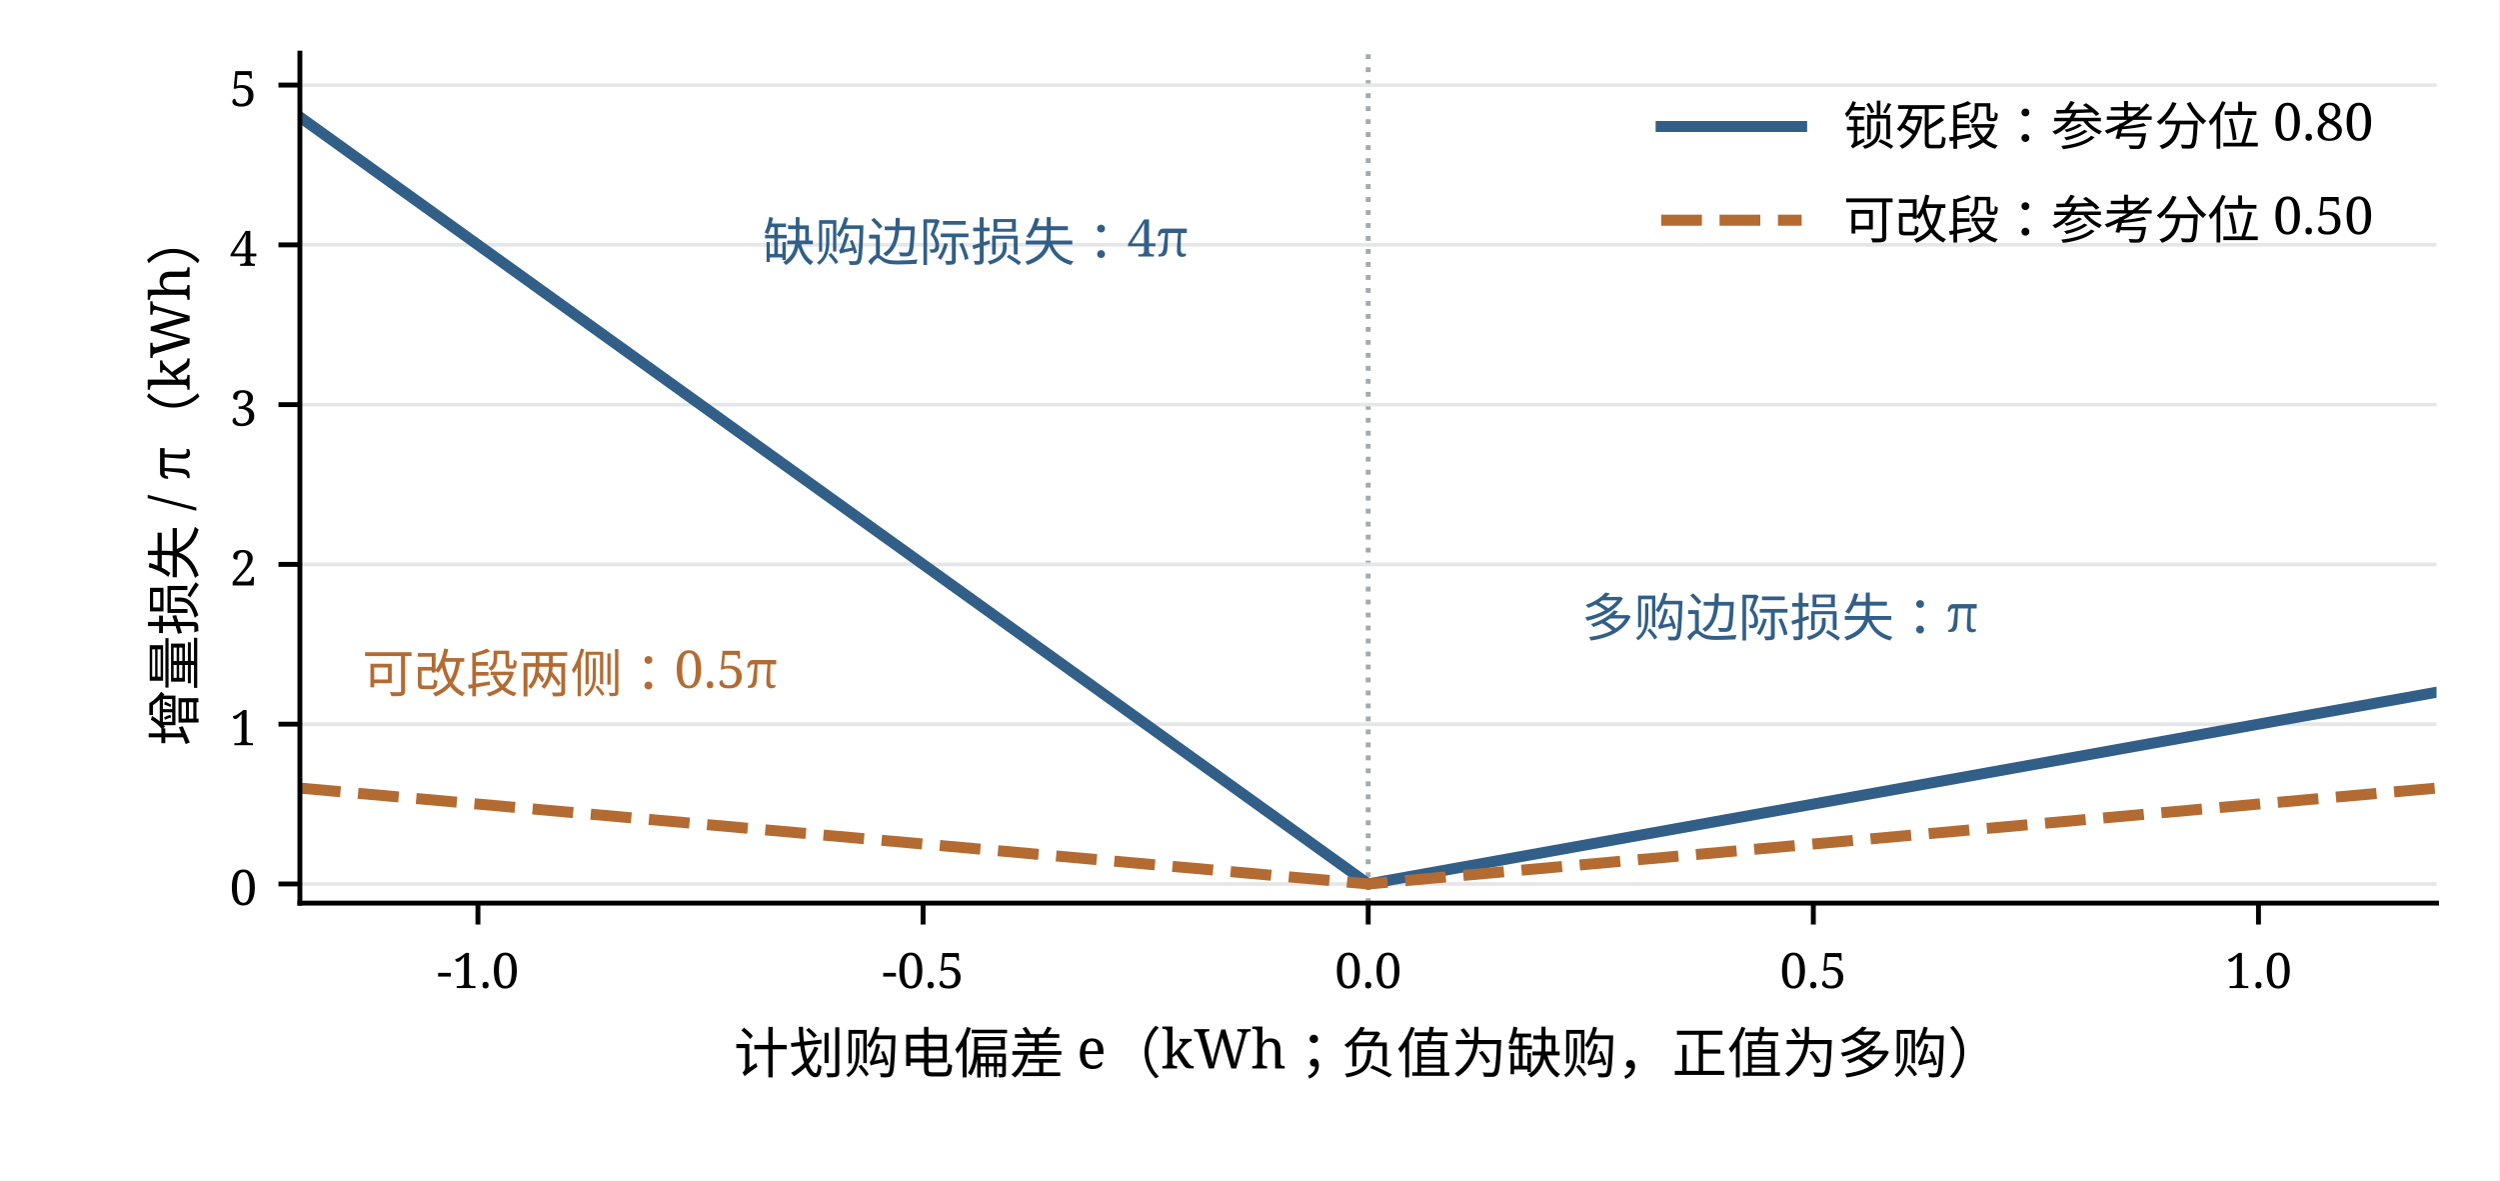
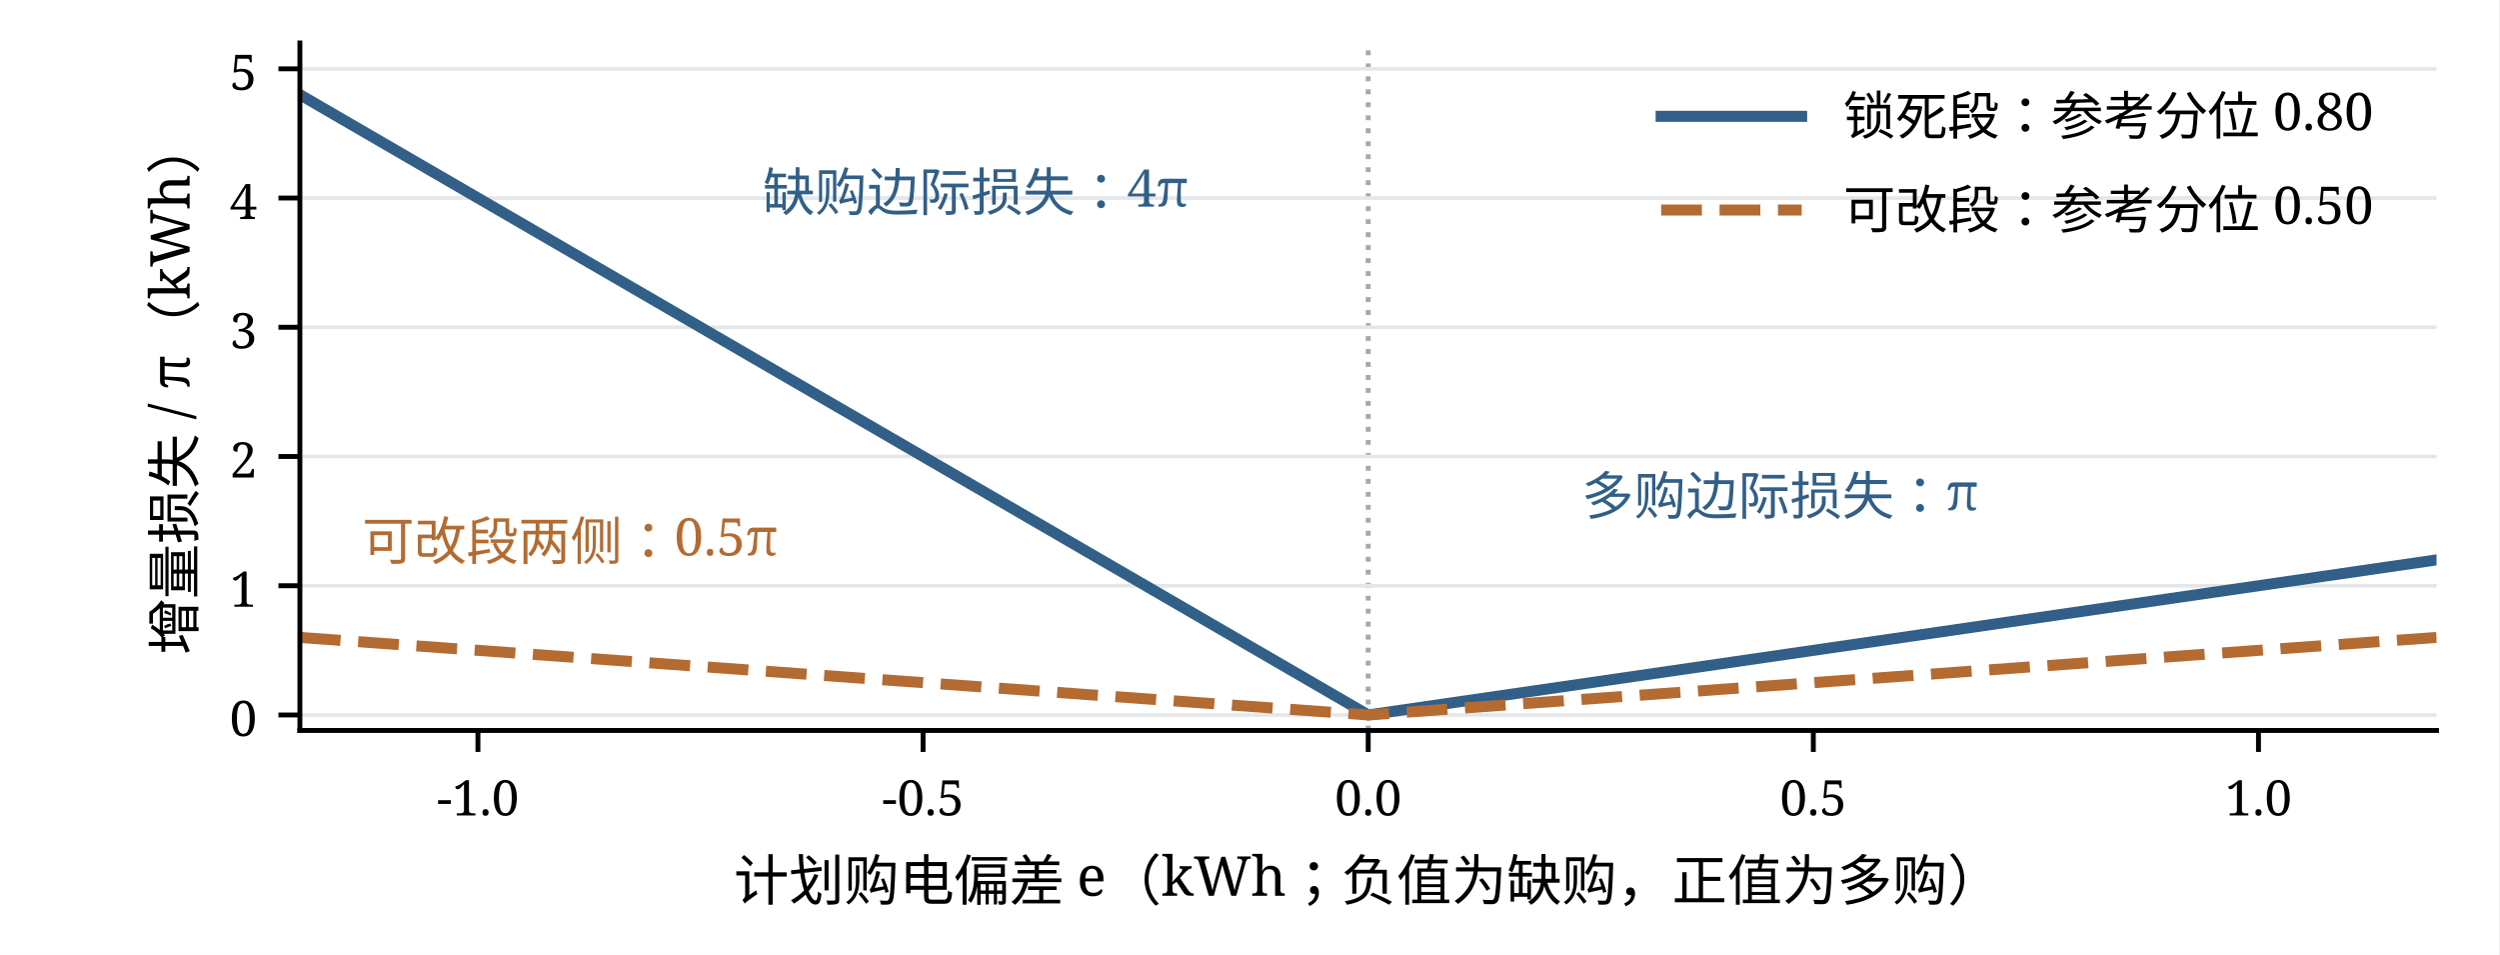
- <svg xmlns="http://www.w3.org/2000/svg" xmlns:xlink="http://www.w3.org/1999/xlink" width="408.189pt" height="192.756pt" viewBox="0 0 408.189 192.756" version="1.1">
+ <svg xmlns="http://www.w3.org/2000/svg" xmlns:xlink="http://www.w3.org/1999/xlink" width="408.189pt" height="155.906pt" viewBox="0 0 408.189 155.906" version="1.1">
  <defs>
    <style type="text/css">*{stroke-linejoin: round; stroke-linecap: butt}</style>
  </defs>
  <g id="figure_1">
    <g id="patch_1">
-       <path d="M 0 192.756 L 408.189 192.756 L 408.189 0 L 0 0 z " style="fill: #ffffff" />
+       <path d="M 0 155.906 L 408.189 155.906 L 408.189 0 L 0 0 z " style="fill: #ffffff" />
    </g>
    <g id="axes_1">
      <g id="patch_2">
-         <path d="M 48.983 147.458 L 397.984 147.458 L 397.984 8.674 L 48.983 8.674 z " style="fill: #ffffff" />
+         <path d="M 48.983 119.268 L 397.984 119.268 L 397.984 7.016 L 48.983 7.016 z " style="fill: #ffffff" />
      </g>
      <g id="line2d_1">
-         <path d="M 223.483 147.458 L 223.483 8.674 " clip-path="url(#p571a57b9d1)" style="fill: none; stroke-dasharray: 0.8,1.32; stroke-dashoffset: 0; stroke: #a4a9ae; stroke-width: 0.8" />
+         <path d="M 223.483 119.268 L 223.483 7.016 " clip-path="url(#pc586e5cf0c)" style="fill: none; stroke-dasharray: 0.8,1.32; stroke-dashoffset: 0; stroke: #a4a9ae; stroke-width: 0.8" />
      </g>
      <g id="matplotlib.axis_1">
        <g id="xtick_1">
          <g id="line2d_2">
            <defs>
-               <path id="mcbaacdff70" d="M 0 0 L 0 3.5 " style="stroke: #000000; stroke-width: 0.8" />
+               <path id="m7cf6cec43a" d="M 0 0 L 0 3.5 " style="stroke: #000000; stroke-width: 0.8" />
            </defs>
            <g>
-               <use xlink:href="#mcbaacdff70" x="78.066" y="147.458" style="stroke: #000000; stroke-width: 0.8" />
+               <use xlink:href="#m7cf6cec43a" x="78.066" y="119.268" style="stroke: #000000; stroke-width: 0.8" />
            </g>
          </g>
          <g id="text_1">
-             <text style="font-size: 8px; font-family: 'SimSun'; text-anchor: middle" x="78.066" y="161.333" transform="rotate(-0 78.06614 161.3333)">-1.0</text>
+             <text style="font-size: 8px; font-family: 'SimSun'; text-anchor: middle" x="78.066" y="133.143" transform="rotate(-0 78.06614 133.1427)">-1.0</text>
          </g>
        </g>
        <g id="xtick_2">
          <g id="line2d_3">
            <g>
-               <use xlink:href="#mcbaacdff70" x="150.775" y="147.458" style="stroke: #000000; stroke-width: 0.8" />
+               <use xlink:href="#m7cf6cec43a" x="150.775" y="119.268" style="stroke: #000000; stroke-width: 0.8" />
            </g>
          </g>
          <g id="text_2">
-             <text style="font-size: 8px; font-family: 'SimSun'; text-anchor: middle" x="150.775" y="161.333" transform="rotate(-0 150.7748 161.3333)">-0.5</text>
+             <text style="font-size: 8px; font-family: 'SimSun'; text-anchor: middle" x="150.775" y="133.143" transform="rotate(-0 150.7748 133.1427)">-0.5</text>
          </g>
        </g>
        <g id="xtick_3">
          <g id="line2d_4">
            <g>
-               <use xlink:href="#mcbaacdff70" x="223.483" y="147.458" style="stroke: #000000; stroke-width: 0.8" />
+               <use xlink:href="#m7cf6cec43a" x="223.483" y="119.268" style="stroke: #000000; stroke-width: 0.8" />
            </g>
          </g>
          <g id="text_3">
-             <text style="font-size: 8px; font-family: 'SimSun'; text-anchor: middle" x="223.483" y="161.333" transform="rotate(-0 223.4835 161.3333)">0.0</text>
+             <text style="font-size: 8px; font-family: 'SimSun'; text-anchor: middle" x="223.483" y="133.143" transform="rotate(-0 223.4835 133.1427)">0.0</text>
          </g>
        </g>
        <g id="xtick_4">
          <g id="line2d_5">
            <g>
-               <use xlink:href="#mcbaacdff70" x="296.192" y="147.458" style="stroke: #000000; stroke-width: 0.8" />
+               <use xlink:href="#m7cf6cec43a" x="296.192" y="119.268" style="stroke: #000000; stroke-width: 0.8" />
            </g>
          </g>
          <g id="text_4">
-             <text style="font-size: 8px; font-family: 'SimSun'; text-anchor: middle" x="296.192" y="161.333" transform="rotate(-0 296.1921 161.3333)">0.5</text>
+             <text style="font-size: 8px; font-family: 'SimSun'; text-anchor: middle" x="296.192" y="133.143" transform="rotate(-0 296.1921 133.1427)">0.5</text>
          </g>
        </g>
        <g id="xtick_5">
          <g id="line2d_6">
            <g>
-               <use xlink:href="#mcbaacdff70" x="368.901" y="147.458" style="stroke: #000000; stroke-width: 0.8" />
+               <use xlink:href="#m7cf6cec43a" x="368.901" y="119.268" style="stroke: #000000; stroke-width: 0.8" />
            </g>
          </g>
          <g id="text_5">
-             <text style="font-size: 8px; font-family: 'SimSun'; text-anchor: middle" x="368.901" y="161.333" transform="rotate(-0 368.9008 161.3333)">1.0</text>
+             <text style="font-size: 8px; font-family: 'SimSun'; text-anchor: middle" x="368.901" y="133.143" transform="rotate(-0 368.9008 133.1427)">1.0</text>
          </g>
        </g>
        <g id="text_6">
-           <text style="font-size: 9px; font-family: 'SimSun'; text-anchor: middle" x="223.483" y="175.193" transform="rotate(-0 223.4835 175.1926)">计划购电偏差 e（kWh；负值为缺购，正值为多购）</text>
+           <text style="font-size: 9px; font-family: 'SimSun'; text-anchor: middle" x="223.483" y="147.002" transform="rotate(-0 223.4835 147.0021)">计划购电偏差 e（kWh；负值为缺购，正值为多购）</text>
        </g>
      </g>
      <g id="matplotlib.axis_2">
        <g id="ytick_1">
          <g id="line2d_7">
-             <path d="M 48.983 144.328 L 397.984 144.328 " clip-path="url(#p571a57b9d1)" style="fill: none; stroke: #e4e6e8; stroke-width: 0.6; stroke-linecap: square" />
+             <path d="M 48.983 116.736 L 397.984 116.736 " clip-path="url(#pc586e5cf0c)" style="fill: none; stroke: #e4e6e8; stroke-width: 0.6; stroke-linecap: square" />
          </g>
          <g id="line2d_8">
            <defs>
-               <path id="ma3f585dccc" d="M 0 0 L -3.5 0 " style="stroke: #000000; stroke-width: 0.8" />
+               <path id="m416ffa2390" d="M 0 0 L -3.5 0 " style="stroke: #000000; stroke-width: 0.8" />
            </defs>
            <g>
-               <use xlink:href="#ma3f585dccc" x="48.983" y="144.328" style="stroke: #000000; stroke-width: 0.8" />
+               <use xlink:href="#m416ffa2390" x="48.983" y="116.736" style="stroke: #000000; stroke-width: 0.8" />
            </g>
          </g>
          <g id="text_7">
-             <text style="font-size: 8px; font-family: 'SimSun'; text-anchor: end" x="41.983" y="147.765" transform="rotate(-0 41.98268 147.7653)">0</text>
+             <text style="font-size: 8px; font-family: 'SimSun'; text-anchor: end" x="41.983" y="120.173" transform="rotate(-0 41.98268 120.1732)">0</text>
          </g>
        </g>
        <g id="ytick_2">
          <g id="line2d_9">
-             <path d="M 48.983 118.241 L 397.984 118.241 " clip-path="url(#p571a57b9d1)" style="fill: none; stroke: #e4e6e8; stroke-width: 0.6; stroke-linecap: square" />
+             <path d="M 48.983 95.636 L 397.984 95.636 " clip-path="url(#pc586e5cf0c)" style="fill: none; stroke: #e4e6e8; stroke-width: 0.6; stroke-linecap: square" />
          </g>
          <g id="line2d_10">
            <g>
-               <use xlink:href="#ma3f585dccc" x="48.983" y="118.241" style="stroke: #000000; stroke-width: 0.8" />
+               <use xlink:href="#m416ffa2390" x="48.983" y="95.636" style="stroke: #000000; stroke-width: 0.8" />
            </g>
          </g>
          <g id="text_8">
-             <text style="font-size: 8px; font-family: 'SimSun'; text-anchor: end" x="41.983" y="121.678" transform="rotate(-0 41.98268 121.678)">1</text>
+             <text style="font-size: 8px; font-family: 'SimSun'; text-anchor: end" x="41.983" y="99.073" transform="rotate(-0 41.98268 99.07322)">1</text>
          </g>
        </g>
        <g id="ytick_3">
          <g id="line2d_11">
-             <path d="M 48.983 92.153 L 397.984 92.153 " clip-path="url(#p571a57b9d1)" style="fill: none; stroke: #e4e6e8; stroke-width: 0.6; stroke-linecap: square" />
+             <path d="M 48.983 74.536 L 397.984 74.536 " clip-path="url(#pc586e5cf0c)" style="fill: none; stroke: #e4e6e8; stroke-width: 0.6; stroke-linecap: square" />
          </g>
          <g id="line2d_12">
            <g>
-               <use xlink:href="#ma3f585dccc" x="48.983" y="92.153" style="stroke: #000000; stroke-width: 0.8" />
+               <use xlink:href="#m416ffa2390" x="48.983" y="74.536" style="stroke: #000000; stroke-width: 0.8" />
            </g>
          </g>
          <g id="text_9">
-             <text style="font-size: 8px; font-family: 'SimSun'; text-anchor: end" x="41.983" y="95.591" transform="rotate(-0 41.98268 95.59077)">2</text>
+             <text style="font-size: 8px; font-family: 'SimSun'; text-anchor: end" x="41.983" y="77.973" transform="rotate(-0 41.98268 77.97323)">2</text>
          </g>
        </g>
        <g id="ytick_4">
          <g id="line2d_13">
-             <path d="M 48.983 66.066 L 397.984 66.066 " clip-path="url(#p571a57b9d1)" style="fill: none; stroke: #e4e6e8; stroke-width: 0.6; stroke-linecap: square" />
+             <path d="M 48.983 53.436 L 397.984 53.436 " clip-path="url(#pc586e5cf0c)" style="fill: none; stroke: #e4e6e8; stroke-width: 0.6; stroke-linecap: square" />
          </g>
          <g id="line2d_14">
            <g>
-               <use xlink:href="#ma3f585dccc" x="48.983" y="66.066" style="stroke: #000000; stroke-width: 0.8" />
+               <use xlink:href="#m416ffa2390" x="48.983" y="53.436" style="stroke: #000000; stroke-width: 0.8" />
            </g>
          </g>
          <g id="text_10">
-             <text style="font-size: 8px; font-family: 'SimSun'; text-anchor: end" x="41.983" y="69.504" transform="rotate(-0 41.98268 69.5035)">3</text>
+             <text style="font-size: 8px; font-family: 'SimSun'; text-anchor: end" x="41.983" y="56.873" transform="rotate(-0 41.98268 56.87324)">3</text>
          </g>
        </g>
        <g id="ytick_5">
          <g id="line2d_15">
-             <path d="M 48.983 39.979 L 397.984 39.979 " clip-path="url(#p571a57b9d1)" style="fill: none; stroke: #e4e6e8; stroke-width: 0.6; stroke-linecap: square" />
+             <path d="M 48.983 32.336 L 397.984 32.336 " clip-path="url(#pc586e5cf0c)" style="fill: none; stroke: #e4e6e8; stroke-width: 0.6; stroke-linecap: square" />
          </g>
          <g id="line2d_16">
            <g>
-               <use xlink:href="#ma3f585dccc" x="48.983" y="39.979" style="stroke: #000000; stroke-width: 0.8" />
+               <use xlink:href="#m416ffa2390" x="48.983" y="32.336" style="stroke: #000000; stroke-width: 0.8" />
            </g>
          </g>
          <g id="text_11">
-             <text style="font-size: 8px; font-family: 'SimSun'; text-anchor: end" x="41.983" y="43.416" transform="rotate(-0 41.98268 43.41623)">4</text>
+             <text style="font-size: 8px; font-family: 'SimSun'; text-anchor: end" x="41.983" y="35.773" transform="rotate(-0 41.98268 35.77324)">4</text>
          </g>
        </g>
        <g id="ytick_6">
          <g id="line2d_17">
-             <path d="M 48.983 13.891 L 397.984 13.891 " clip-path="url(#p571a57b9d1)" style="fill: none; stroke: #e4e6e8; stroke-width: 0.6; stroke-linecap: square" />
+             <path d="M 48.983 11.236 L 397.984 11.236 " clip-path="url(#pc586e5cf0c)" style="fill: none; stroke: #e4e6e8; stroke-width: 0.6; stroke-linecap: square" />
          </g>
          <g id="line2d_18">
            <g>
-               <use xlink:href="#ma3f585dccc" x="48.983" y="13.891" style="stroke: #000000; stroke-width: 0.8" />
+               <use xlink:href="#m416ffa2390" x="48.983" y="11.236" style="stroke: #000000; stroke-width: 0.8" />
            </g>
          </g>
          <g id="text_12">
-             <text style="font-size: 8px; font-family: 'SimSun'; text-anchor: end" x="41.983" y="17.329" transform="rotate(-0 41.98268 17.32897)">5</text>
+             <text style="font-size: 8px; font-family: 'SimSun'; text-anchor: end" x="41.983" y="14.673" transform="rotate(-0 41.98268 14.67325)">5</text>
          </g>
        </g>
        <g id="text_13">
-           <text style="font-size: 9px; font-family: 'SimSun'; text-anchor: middle" x="31.717" y="78.066" transform="rotate(-90 31.71705 78.06614)">增量损失 / π（kWh）</text>
+           <text style="font-size: 9px; font-family: 'SimSun'; text-anchor: middle" x="31.717" y="63.142" transform="rotate(-90 31.71705 63.14173)">增量损失 / π（kWh）</text>
        </g>
      </g>
      <g id="line2d_19">
-         <path d="M 48.983 19.109 L 223.483 144.328 L 397.984 113.023 L 397.984 113.023 " clip-path="url(#p571a57b9d1)" style="fill: none; stroke: #315f87; stroke-width: 1.8; stroke-linecap: square" />
+         <path d="M 48.983 15.456 L 223.483 116.736 L 397.984 91.416 L 397.984 91.416 " clip-path="url(#pc586e5cf0c)" style="fill: none; stroke: #315f87; stroke-width: 1.8; stroke-linecap: square" />
      </g>
      <g id="line2d_20">
-         <path d="M 48.983 128.675 L 223.483 144.328 L 397.984 128.675 L 397.984 128.675 " clip-path="url(#p571a57b9d1)" style="fill: none; stroke-dasharray: 6.66,2.88; stroke-dashoffset: 0; stroke: #b36b32; stroke-width: 1.8" />
+         <path d="M 48.983 104.076 L 223.483 116.736 L 397.984 104.076 L 397.984 104.076 " clip-path="url(#pc586e5cf0c)" style="fill: none; stroke-dasharray: 6.66,2.88; stroke-dashoffset: 0; stroke: #b36b32; stroke-width: 1.8" />
      </g>
      <g id="patch_3">
-         <path d="M 48.983 147.458 L 48.983 8.674 " style="fill: none; stroke: #000000; stroke-width: 0.8; stroke-linejoin: miter; stroke-linecap: square" />
+         <path d="M 48.983 119.268 L 48.983 7.016 " style="fill: none; stroke: #000000; stroke-width: 0.8; stroke-linejoin: miter; stroke-linecap: square" />
      </g>
      <g id="patch_4">
-         <path d="M 48.983 147.458 L 397.984 147.458 " style="fill: none; stroke: #000000; stroke-width: 0.8; stroke-linejoin: miter; stroke-linecap: square" />
+         <path d="M 48.983 119.268 L 397.984 119.268 " style="fill: none; stroke: #000000; stroke-width: 0.8; stroke-linejoin: miter; stroke-linecap: square" />
      </g>
      <g id="text_14">
-         <text style="font-size: 8.5px; font-family: 'SimSun'; text-anchor: start; fill: #315f87" x="124.6" y="42.587" transform="rotate(-0 124.5997 42.58746)">缺购边际损失：4π</text>
+         <text style="font-size: 8.5px; font-family: 'SimSun'; text-anchor: start; fill: #315f87" x="124.6" y="34.446" transform="rotate(-0 124.5997 34.44574)">缺购边际损失：4π</text>
      </g>
      <g id="text_15">
-         <text style="font-size: 8.5px; font-family: 'SimSun'; text-anchor: start; fill: #315f87" x="258.384" y="103.893" transform="rotate(-0 258.3836 103.8925)">多购边际损失：π</text>
+         <text style="font-size: 8.5px; font-family: 'SimSun'; text-anchor: start; fill: #315f87" x="258.384" y="84.031" transform="rotate(-0 258.3836 84.03073)">多购边际损失：π</text>
      </g>
      <g id="text_16">
-         <text style="font-size: 8.5px; font-family: 'SimSun'; text-anchor: start; fill: #b36b32" x="59.162" y="113.023" transform="rotate(-0 59.16189 113.0231)">可改段两侧：0.5π</text>
+         <text style="font-size: 8.5px; font-family: 'SimSun'; text-anchor: start; fill: #b36b32" x="59.162" y="91.416" transform="rotate(-0 59.16189 91.41572)">可改段两侧：0.5π</text>
      </g>
      <g id="legend_1">
        <g id="line2d_21">
-           <path d="M 271.334 20.654 L 282.809 20.654 L 294.284 20.654 " style="fill: none; stroke: #315f87; stroke-width: 1.8; stroke-linecap: square" />
+           <path d="M 271.334 18.995 L 282.809 18.995 L 294.284 18.995 " style="fill: none; stroke: #315f87; stroke-width: 1.8; stroke-linecap: square" />
        </g>
        <g id="text_17">
-           <text style="font-size: 8.5px; font-family: 'SimSun'; text-anchor: start" x="301.084" y="23.629" transform="rotate(-0 301.0843 23.6287)">锁死段：参考分位 0.80</text>
+           <text style="font-size: 8.5px; font-family: 'SimSun'; text-anchor: start" x="301.084" y="21.97" transform="rotate(-0 301.0843 21.97044)">锁死段：参考分位 0.80</text>
        </g>
        <g id="line2d_22">
-           <path d="M 271.334 35.954 L 282.809 35.954 L 294.284 35.954 " style="fill: none; stroke-dasharray: 6.66,2.88; stroke-dashoffset: 0; stroke: #b36b32; stroke-width: 1.8" />
+           <path d="M 271.334 34.295 L 282.809 34.295 L 294.284 34.295 " style="fill: none; stroke-dasharray: 6.66,2.88; stroke-dashoffset: 0; stroke: #b36b32; stroke-width: 1.8" />
        </g>
        <g id="text_18">
-           <text style="font-size: 8.5px; font-family: 'SimSun'; text-anchor: start" x="301.084" y="38.929" transform="rotate(-0 301.0843 38.9287)">可改段：参考分位 0.50</text>
+           <text style="font-size: 8.5px; font-family: 'SimSun'; text-anchor: start" x="301.084" y="37.27" transform="rotate(-0 301.0843 37.27044)">可改段：参考分位 0.50</text>
        </g>
      </g>
    </g>
  </g>
  <defs>
-     <clipPath id="p571a57b9d1">
-       <rect x="48.983" y="8.674" width="349.002" height="138.784" />
+     <clipPath id="pc586e5cf0c">
+       <rect x="48.983" y="7.016" width="349.002" height="112.252" />
    </clipPath>
  </defs>
</svg>
